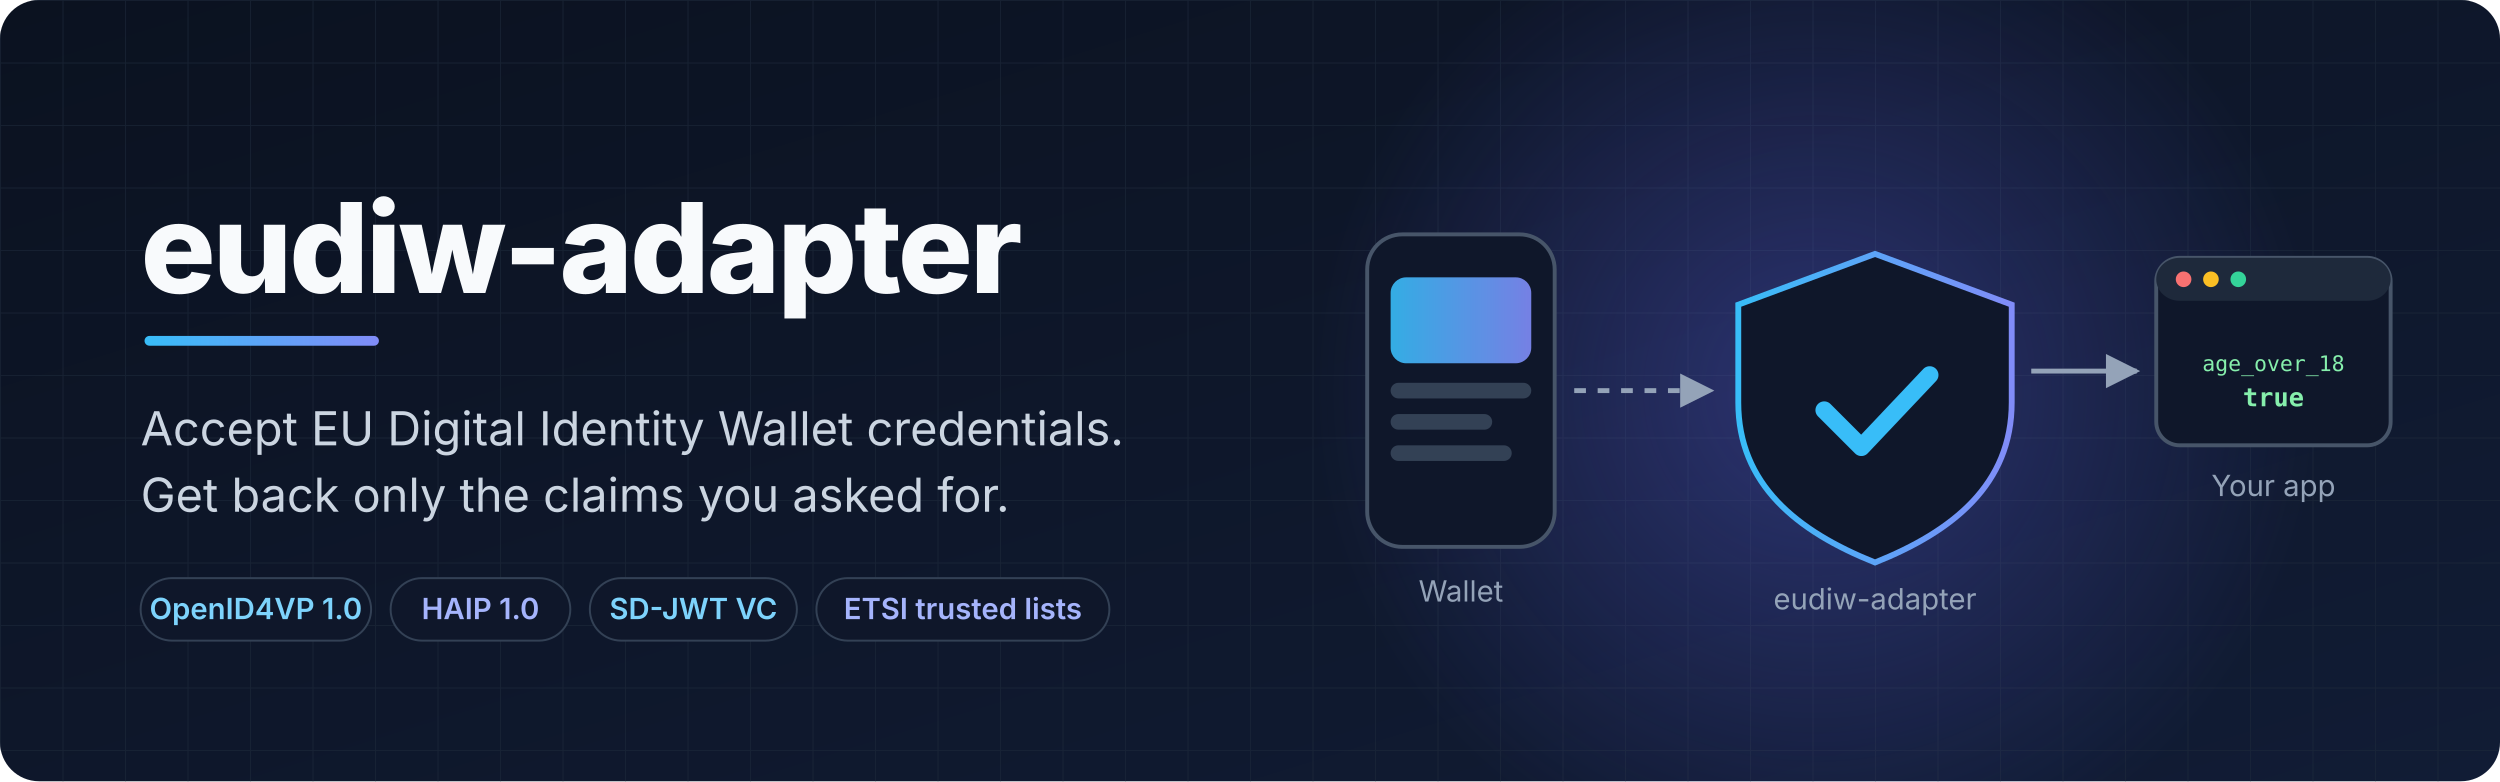
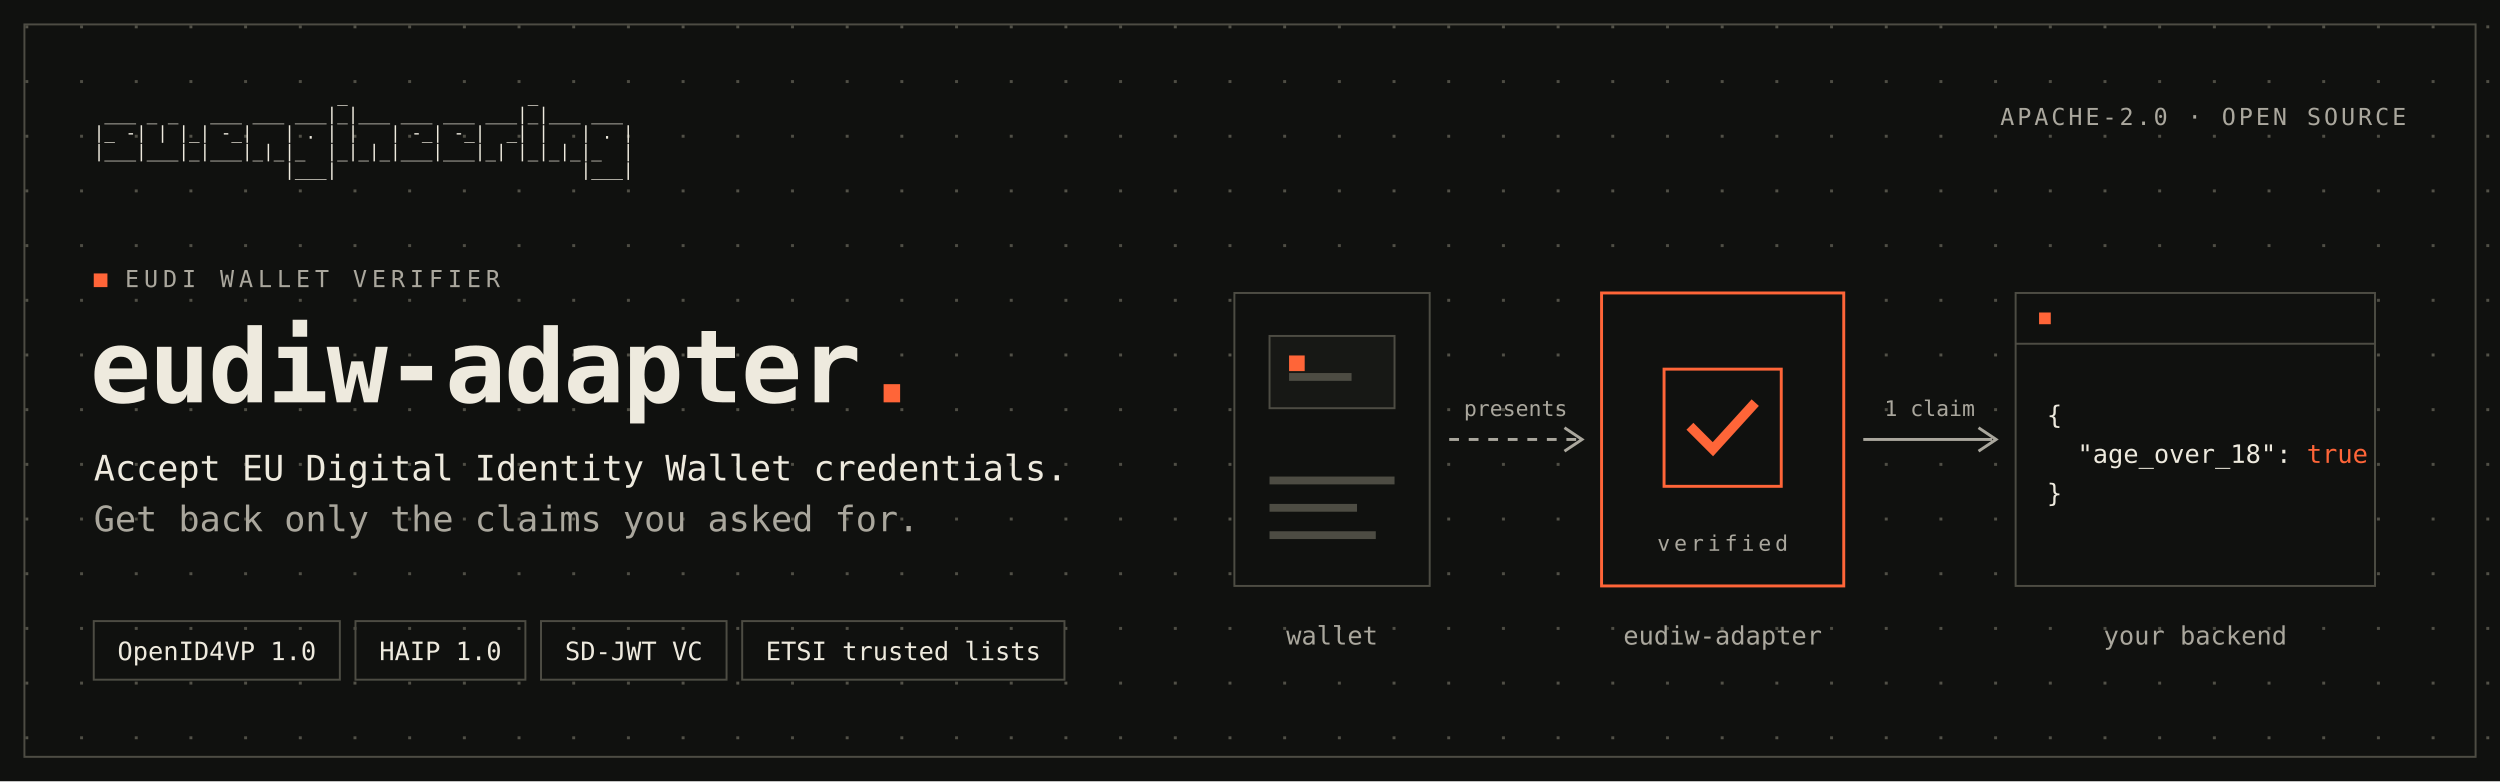
- <svg xmlns="http://www.w3.org/2000/svg" width="1280" height="400" viewBox="0 0 1280 400" role="img" aria-label="eudiw-adapter: verify EUDI Wallet credentials, return only the claims you asked for">
+ <svg xmlns="http://www.w3.org/2000/svg" width="1280" height="400" viewBox="0 0 1280 400" role="img" aria-label="eudiw-adapter: accept EU Digital Identity Wallet credentials, get back only the claims you asked for">
  <defs>
-     <linearGradient id="bg" x1="0" y1="0" x2="1" y2="1">
-       <stop offset="0" stop-color="#0b1220" />
-       <stop offset="1" stop-color="#111c35" />
-     </linearGradient>
-     <linearGradient id="accent" x1="0" y1="0" x2="1" y2="0">
-       <stop offset="0" stop-color="#38bdf8" />
-       <stop offset="1" stop-color="#818cf8" />
-     </linearGradient>
-     <radialGradient id="glow" cx="0.5" cy="0.5" r="0.5">
-       <stop offset="0" stop-color="#6366f1" stop-opacity="0.35" />
-       <stop offset="1" stop-color="#6366f1" stop-opacity="0" />
-     </radialGradient>
-     <pattern id="grid" width="32" height="32" patternUnits="userSpaceOnUse">
-       <path d="M32 0H0V32" fill="none" stroke="#1e293b" stroke-width="1" />
+     <pattern id="dots" width="28" height="28" patternUnits="userSpaceOnUse">
+       <rect x="13" y="13" width="1.5" height="1.5" fill="#4d4c43" />
    </pattern>
-     <marker id="arrow" viewBox="0 0 10 10" refX="9" refY="5" markerWidth="7" markerHeight="7" orient="auto">
-       <path d="M0 0L10 5L0 10z" fill="#94a3b8" />
-     </marker>
  </defs>
-   <rect width="1280" height="400" rx="20" fill="url(#bg)" />
-   <rect width="1280" height="400" rx="20" fill="url(#grid)" opacity="0.6" />
-   <circle cx="930" cy="200" r="260" fill="url(#glow)" />
-   <g font-family="Inter, 'Segoe UI', Helvetica, Arial, sans-serif">
-     <text x="72" y="150" font-size="64" font-weight="800" fill="#f8fafc" letter-spacing="-1.5">eudiw-adapter</text>
-     <rect x="74" y="172" width="120" height="5" rx="2.5" fill="url(#accent)" />
-     <text x="72" y="228" font-size="24" fill="#cbd5e1">Accept EU Digital Identity Wallet credentials.</text>
-     <text x="72" y="262" font-size="24" fill="#cbd5e1">Get back only the claims you asked for.</text>
-     <g font-size="15" font-weight="600">
-       <rect x="72" y="296" width="118" height="32" rx="16" fill="#0f172a" stroke="#334155" />
-       <text x="131" y="317" text-anchor="middle" fill="#7dd3fc">OpenID4VP 1.0</text>
-       <rect x="200" y="296" width="92" height="32" rx="16" fill="#0f172a" stroke="#334155" />
-       <text x="246" y="317" text-anchor="middle" fill="#a5b4fc">HAIP 1.0</text>
-       <rect x="302" y="296" width="106" height="32" rx="16" fill="#0f172a" stroke="#334155" />
-       <text x="355" y="317" text-anchor="middle" fill="#7dd3fc">SD-JWT VC</text>
-       <rect x="418" y="296" width="150" height="32" rx="16" fill="#0f172a" stroke="#334155" />
-       <text x="493" y="317" text-anchor="middle" fill="#a5b4fc">ETSI trusted lists</text>
+   <rect width="1280" height="400" fill="#10110f" />
+   <rect width="1280" height="400" fill="url(#dots)" />
+   <rect x="12.5" y="12.5" width="1255" height="375" fill="none" stroke="#4d4c43" />
+   <g font-family="'JetBrains Mono', ui-monospace, SFMono-Regular, Menlo, Consolas, monospace">
+     <text x="48" y="52" font-size="9" fill="#eeeade" xml:space="preserve">                       _                 _</text>
+     <text x="48" y="61.5" font-size="9" fill="#eeeade" xml:space="preserve"> ___ _ _   ___ ___ ___|_|___ ___ ___ ___|_|___ ___</text>
+     <text x="48" y="71" font-size="9" fill="#eeeade" xml:space="preserve">|_ -| | |_| -_|   | . | |   | -_| -_|  _| |   | . |</text>
+     <text x="48" y="80.5" font-size="9" fill="#eeeade" xml:space="preserve">|___|___|_|___|_|_|_  |_|_|_|___|___|_| |_|_|_|_  |</text>
+     <text x="48" y="90" font-size="9" fill="#eeeade" xml:space="preserve">                  |___|                       |___|</text>
+     <text x="1232" y="64" font-size="12" fill="#aaa79d" text-anchor="end" letter-spacing="1.5">APACHE-2.0 · OPEN SOURCE</text>
+     <rect x="48" y="140" width="7" height="7" fill="#ff6538" />
+     <text x="64" y="147" font-size="12" fill="#aaa79d" letter-spacing="2.5">EUDI WALLET VERIFIER</text>
+     <text x="46" y="206" font-size="52" fill="#eeeade" font-weight="700" letter-spacing="-1">eudiw-adapter<tspan fill="#ff6538">.</tspan>
+     </text>
+     <text x="48" y="246" font-size="18" fill="#eeeade">Accept EU Digital Identity Wallet credentials.</text>
+     <text x="48" y="272" font-size="18" fill="#aaa79d">Get back only the claims you asked for.</text>
+     <rect x="48" y="318" width="126" height="30" fill="none" stroke="#4d4c43" />
+     <text x="111" y="338" font-size="13" fill="#eeeade" text-anchor="middle">OpenID4VP 1.0</text>
+     <rect x="182" y="318" width="87" height="30" fill="none" stroke="#4d4c43" />
+     <text x="225.5" y="338" font-size="13" fill="#eeeade" text-anchor="middle">HAIP 1.0</text>
+     <rect x="277" y="318" width="95" height="30" fill="none" stroke="#4d4c43" />
+     <text x="324.5" y="338" font-size="13" fill="#eeeade" text-anchor="middle">SD-JWT VC</text>
+     <rect x="380" y="318" width="165" height="30" fill="none" stroke="#4d4c43" />
+     <text x="462.5" y="338" font-size="13" fill="#eeeade" text-anchor="middle">ETSI trusted lists</text>
+     <g transform="translate(632 150)">
+       <rect width="100" height="150" fill="#10110f" stroke="#4d4c43" stroke-width="1" />
+       <rect x="18" y="22" width="64" height="37" fill="#171815" stroke="#4d4c43" />
+       <rect x="28" y="32" width="8" height="8" fill="#ff6538" />
+       <rect x="28" y="41" width="32" height="4" fill="#4d4c43" />
+       <rect x="18" y="94" width="64" height="4" fill="#4d4c43" />
+       <rect x="18" y="108" width="44.8" height="4" fill="#4d4c43" />
+       <rect x="18" y="122" width="54.4" height="4" fill="#4d4c43" />
+       <text x="50" y="180" font-size="13" fill="#aaa79d" text-anchor="middle">wallet</text>
    </g>
-     <g transform="translate(700 120)">
-       <rect width="96" height="160" rx="18" fill="#0f172a" stroke="#475569" stroke-width="2" />
-       <rect x="12" y="22" width="72" height="44" rx="8" fill="url(#accent)" opacity="0.9" />
-       <rect x="12" y="76" width="72" height="8" rx="4" fill="#334155" />
-       <rect x="12" y="92" width="52" height="8" rx="4" fill="#334155" />
-       <rect x="12" y="108" width="62" height="8" rx="4" fill="#334155" />
-       <text x="48" y="188" text-anchor="middle" font-size="15" fill="#94a3b8">Wallet</text>
+     <line x1="742" y1="225" x2="808" y2="225" stroke="#aaa79d" stroke-width="1.5" stroke-dasharray="5 5" />
+     <path d="M801 219L810 225L801 231" fill="none" stroke="#aaa79d" stroke-width="1.5" />
+     <text x="776" y="213" font-size="11" fill="#aaa79d" text-anchor="middle">presents</text>
+     <g transform="translate(820 150)">
+       <rect width="124" height="150" fill="#10110f" stroke="#ff6538" stroke-width="1.5" />
+       <rect x="32" y="39" width="60" height="60" fill="none" stroke="#ff6538" stroke-width="1.5" />
+       <path d="M47 70l10 10l20 -22" fill="none" stroke="#ff6538" stroke-width="5" stroke-linecap="square" />
+       <text x="62" y="132" font-size="11" fill="#aaa79d" text-anchor="middle" letter-spacing="2">verified</text>
+       <text x="62" y="180" font-size="13" fill="#aaa79d" text-anchor="middle">eudiw-adapter</text>
    </g>
-     <g transform="translate(890 130)">
-       <path d="M70 0L140 26V76C140 118 110 142 70 158C30 142 0 118 0 76V26Z" fill="#0f172a" stroke="url(#accent)" stroke-width="3" />
-       <path d="M44 80L63 99L98 62" fill="none" stroke="#38bdf8" stroke-width="9" stroke-linecap="round" stroke-linejoin="round" />
-       <text x="70" y="182" text-anchor="middle" font-size="15" fill="#94a3b8">eudiw-adapter</text>
+     <line x1="954" y1="225" x2="1020" y2="225" stroke="#aaa79d" stroke-width="1.5" />
+     <path d="M1013 219L1022 225L1013 231" fill="none" stroke="#aaa79d" stroke-width="1.5" />
+     <text x="988" y="213" font-size="11" fill="#aaa79d" text-anchor="middle">1 claim</text>
+     <g transform="translate(1032 150)">
+       <rect width="184" height="150" fill="#10110f" stroke="#4d4c43" stroke-width="1" />
+       <line x1="0" y1="26" x2="184" y2="26" stroke="#4d4c43" />
+       <rect x="12" y="10" width="6" height="6" fill="#ff6538" />
+       <text x="16" y="67" font-size="13" fill="#eeeade" xml:space="preserve">{</text>
+       <text x="16" y="87" font-size="13" fill="#eeeade" xml:space="preserve">  "age_over_18": <tspan fill="#ff6538">true</tspan>
+       </text>
+       <text x="16" y="107" font-size="13" fill="#eeeade" xml:space="preserve">}</text>
+       <text x="92" y="180" font-size="13" fill="#aaa79d" text-anchor="middle">your backend</text>
    </g>
-     <g transform="translate(1104 132)">
-       <rect width="120" height="96" rx="12" fill="#0f172a" stroke="#475569" stroke-width="2" />
-       <rect width="120" height="22" rx="12" fill="#1e293b" />
-       <circle cx="14" cy="11" r="4" fill="#f87171" />
-       <circle cx="28" cy="11" r="4" fill="#fbbf24" />
-       <circle cx="42" cy="11" r="4" fill="#34d399" />
-       <text x="60" y="58" text-anchor="middle" font-family="'JetBrains Mono', Menlo, Consolas, monospace" font-size="11" fill="#86efac">age_over_18</text>
-       <text x="60" y="76" text-anchor="middle" font-family="'JetBrains Mono', Menlo, Consolas, monospace" font-size="13" font-weight="700" fill="#86efac">true</text>
-       <text x="60" y="122" text-anchor="middle" font-size="15" fill="#94a3b8">Your app</text>
-     </g>
-     <path d="M806 200H876" stroke="#94a3b8" stroke-width="2.5" stroke-dasharray="6 6" marker-end="url(#arrow)" />
-     <path d="M1040 190H1094" stroke="#94a3b8" stroke-width="2.5" marker-end="url(#arrow)" />
  </g>
</svg>
